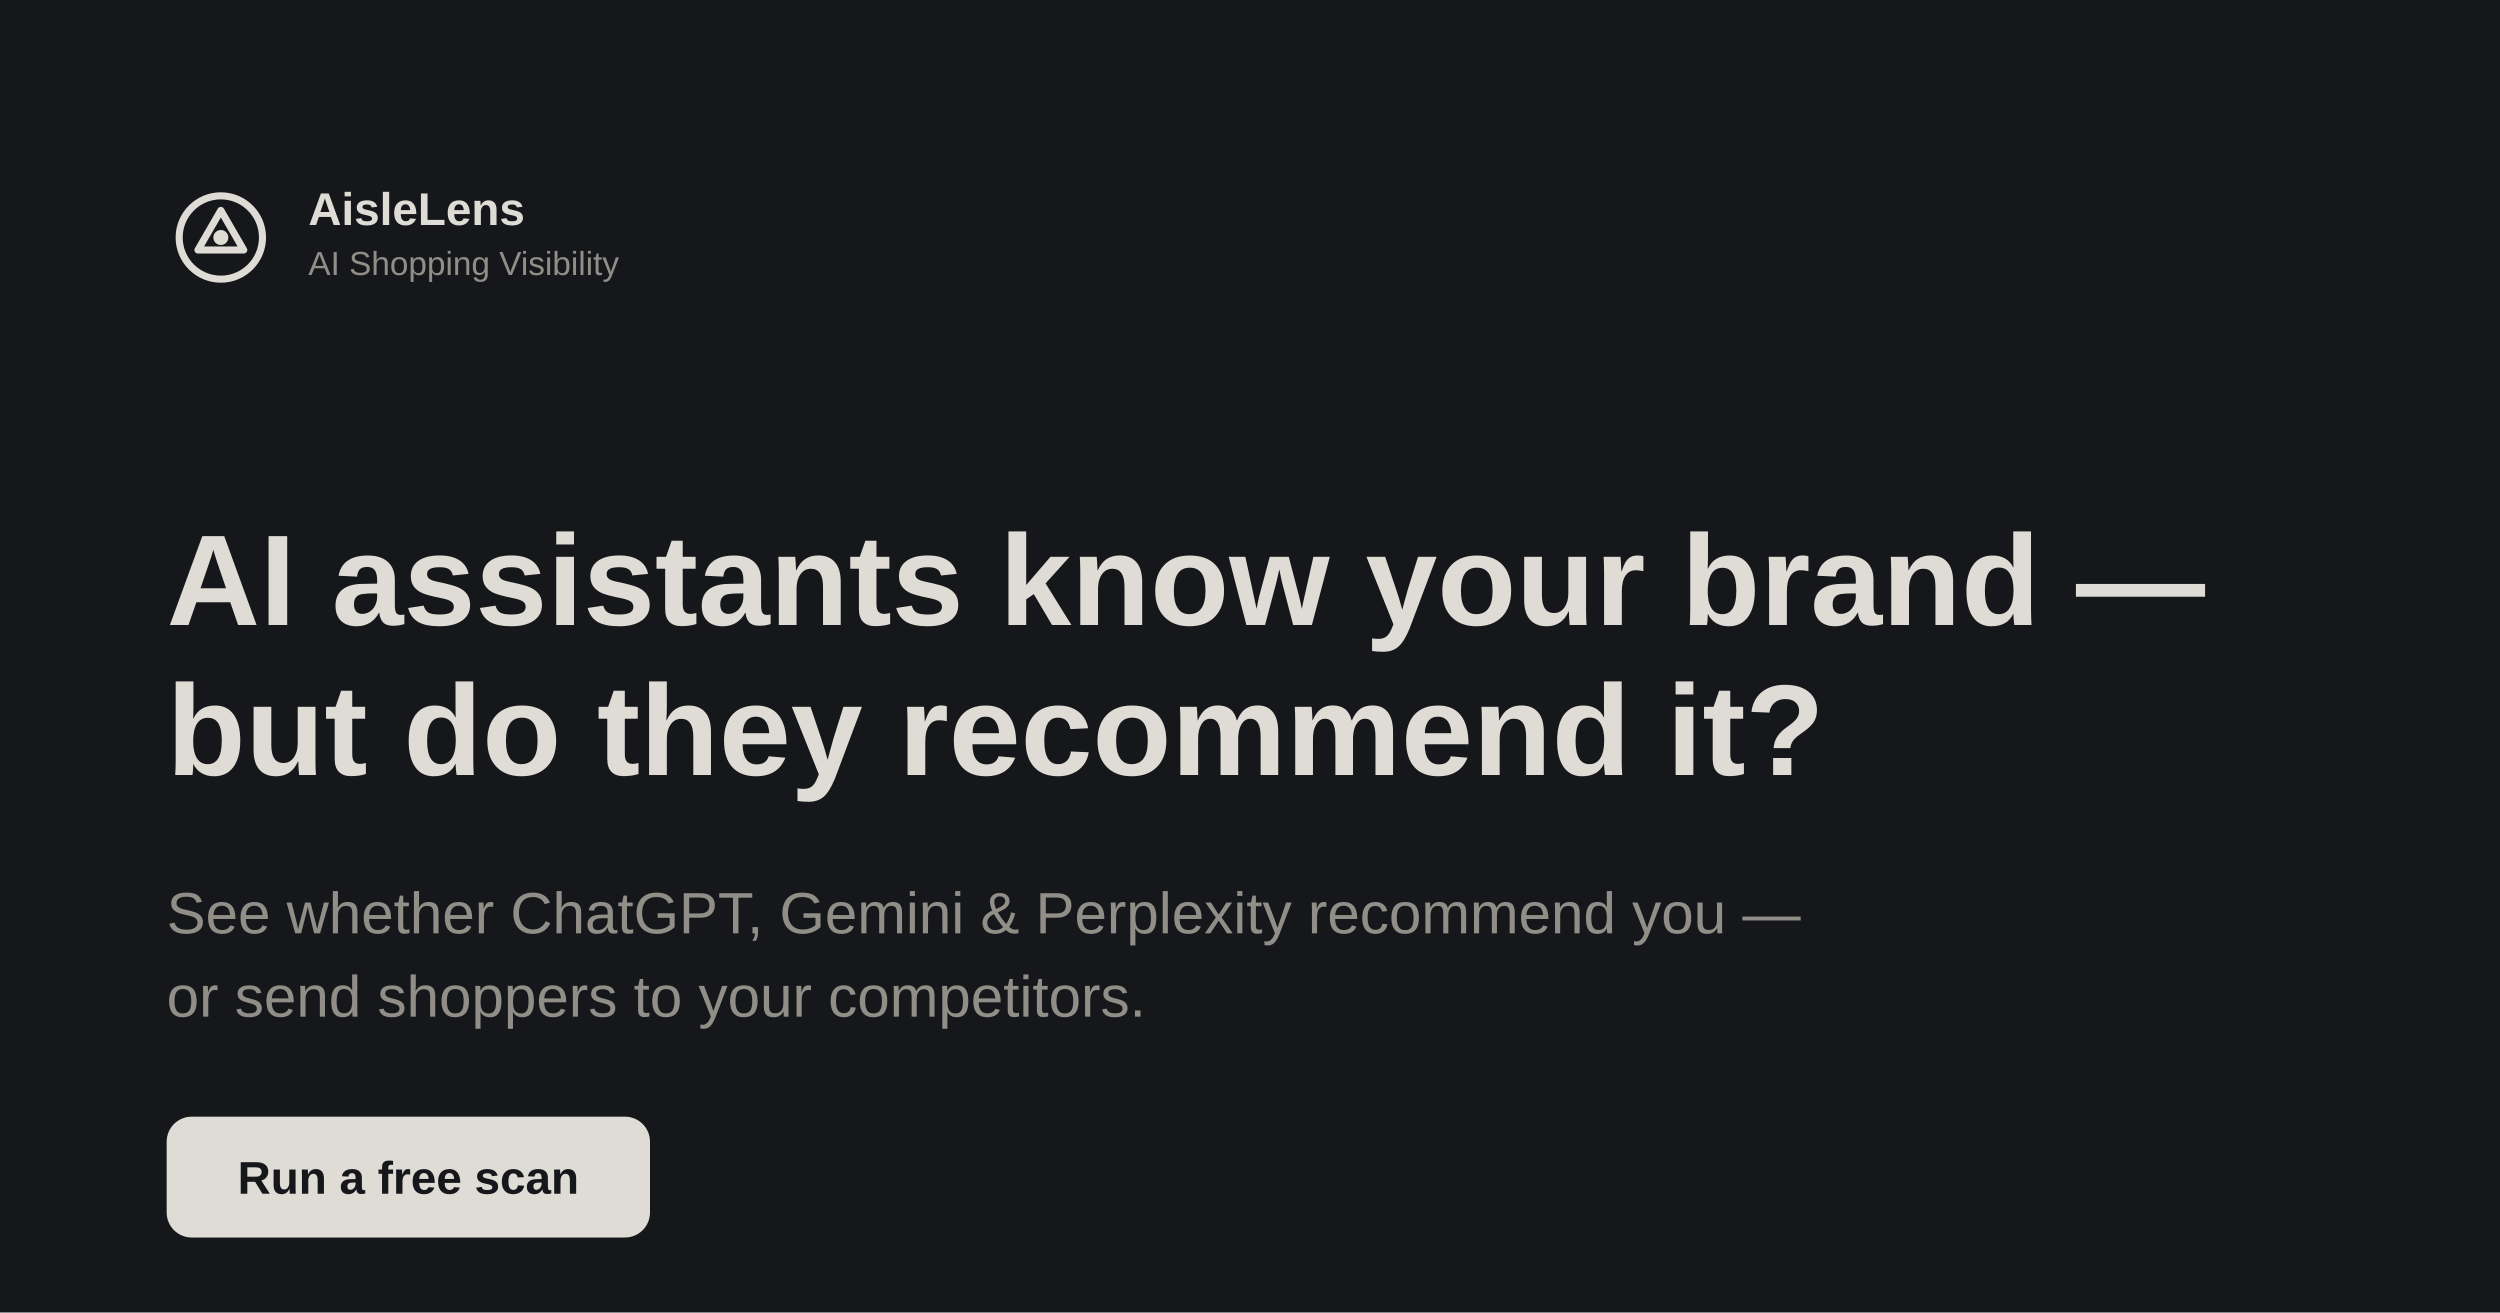
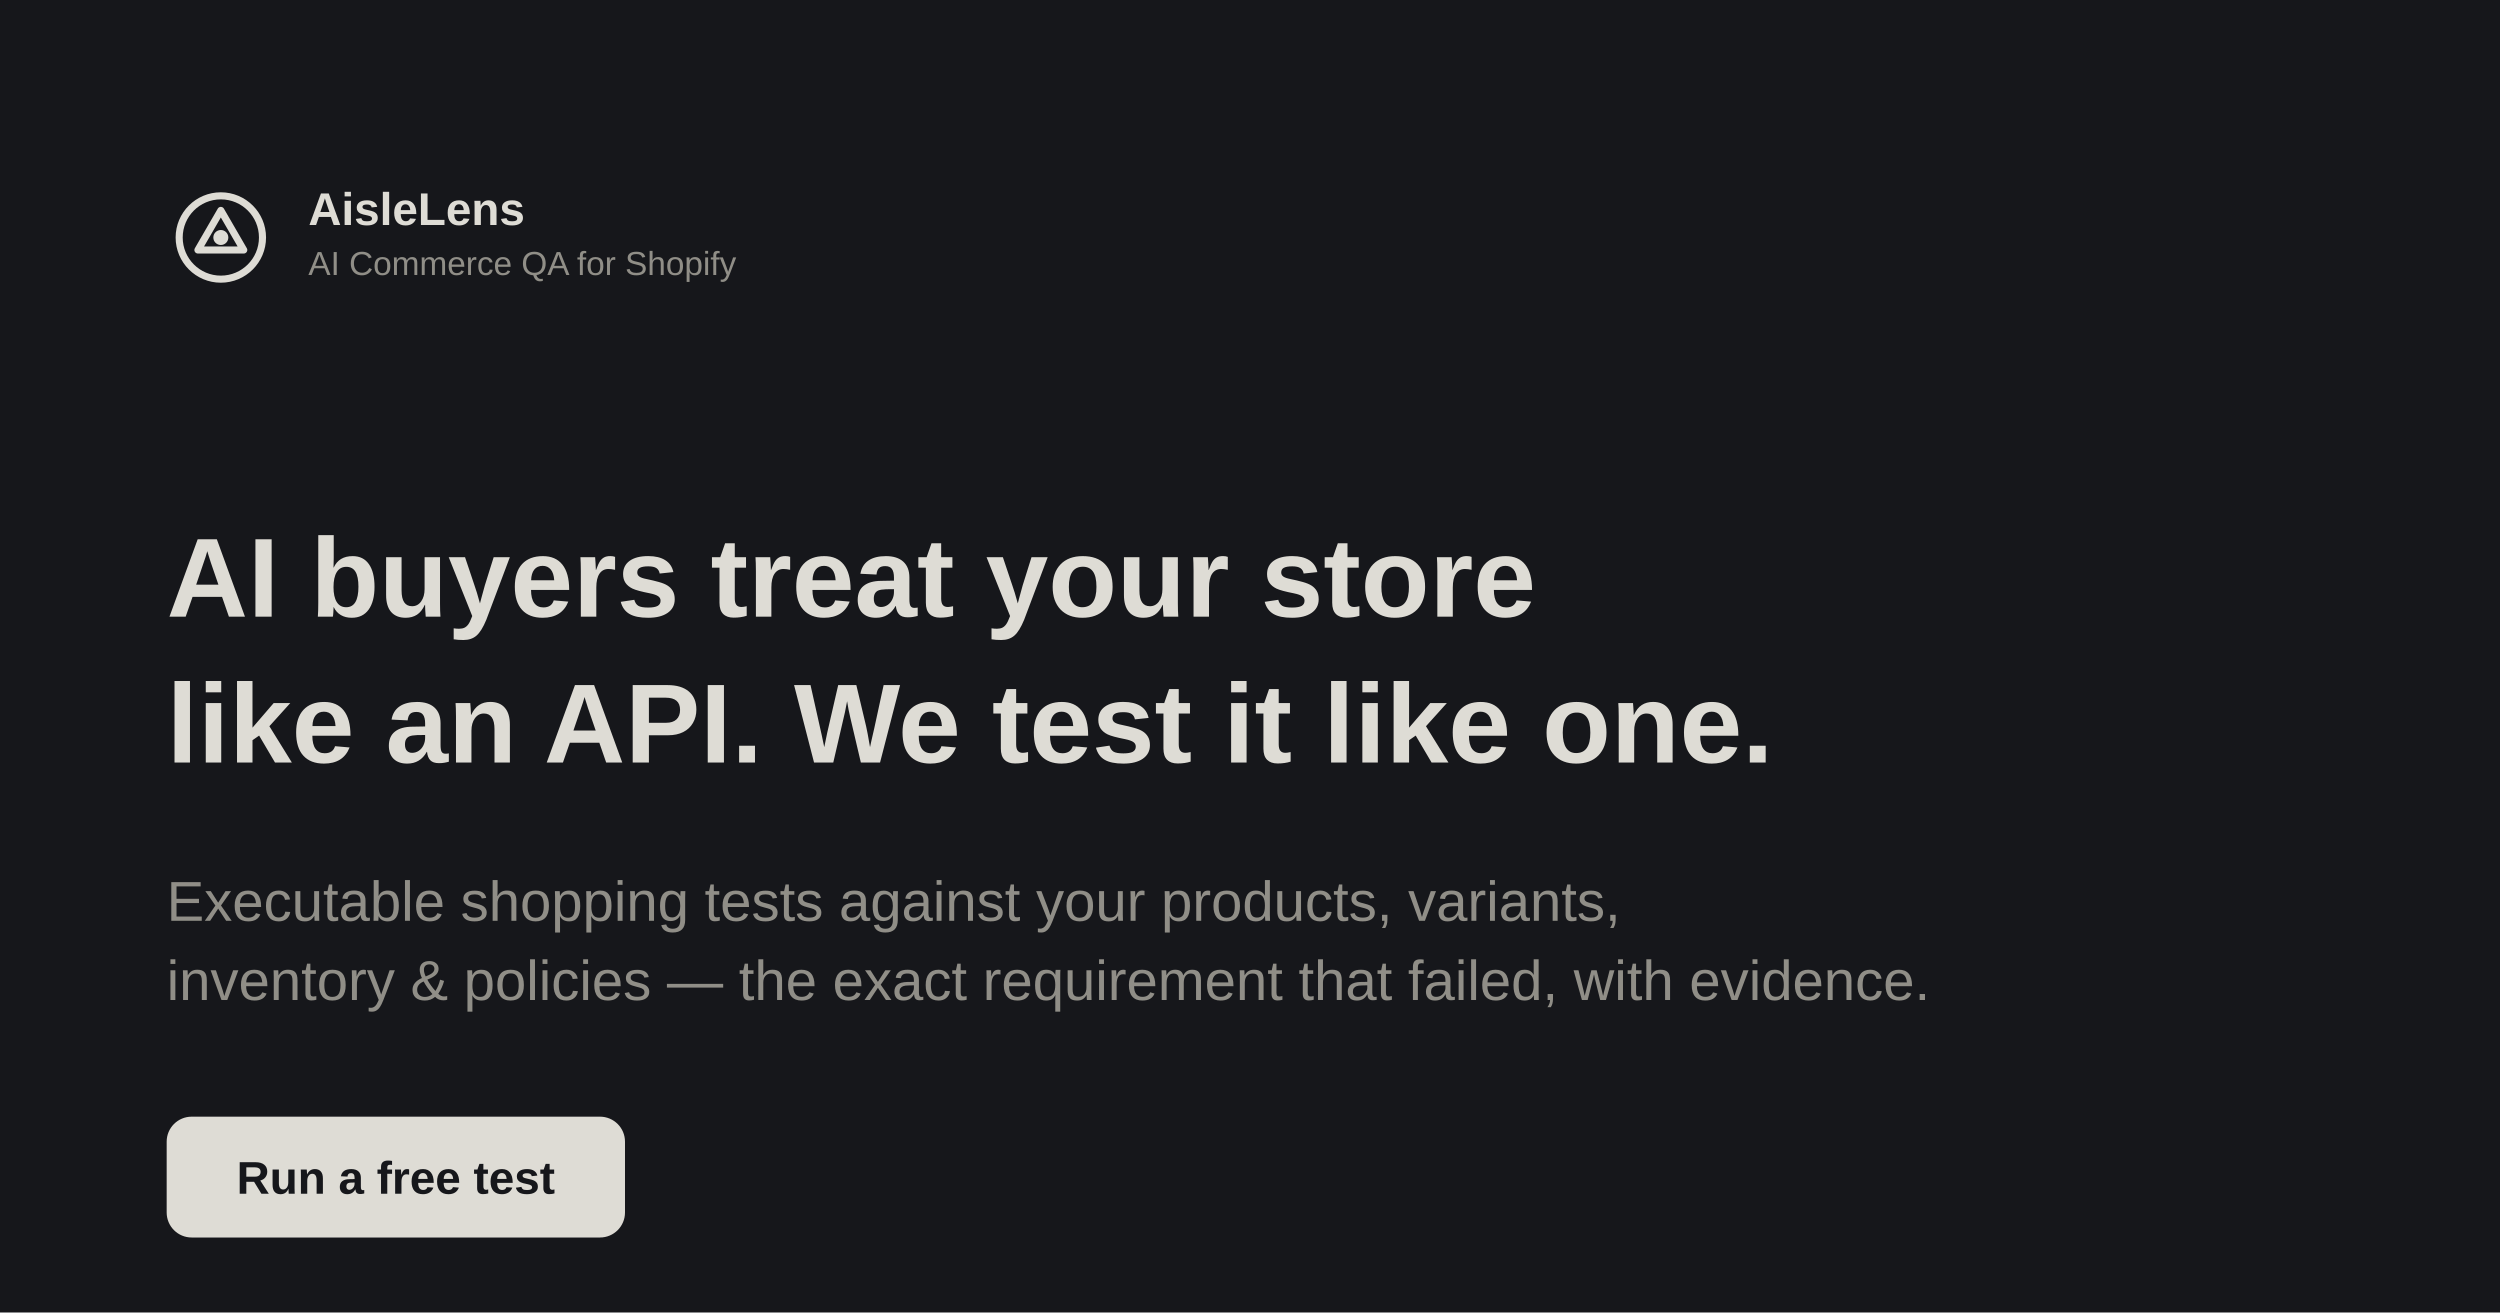
<svg xmlns="http://www.w3.org/2000/svg" width="1200" height="630" viewBox="0 0 1200 630">
  <rect width="1200" height="630" fill="#16171b" />
  <g transform="translate(80,86)">
    <g transform="translate(0,2)" fill="none" stroke="#dedcd5" stroke-width="3.4" stroke-linejoin="round" stroke-linecap="round">
      <circle cx="26" cy="26" r="20" />
      <path d="M26 13 L37 32 L15 32 Z" />
      <circle cx="26" cy="26" r="3.6" fill="#dedcd5" stroke="none" />
    </g>
    <text x="68" y="22" font-size="22" fill="#dedcd5" font-family="Arial, sans-serif" font-weight="bold">AisleLens</text>
-     <text x="68" y="46" font-size="16" fill="#908e87" font-family="Arial, sans-serif">AI Shopping Visibility</text>
+     <text x="68" y="46" font-size="16" fill="#908e87" font-family="Arial, sans-serif">AI Commerce QA for Shopify</text>
  </g>
-   <text x="80" y="300" font-size="62" fill="#dedcd5" font-family="Arial, sans-serif" font-weight="bold">AI assistants know your brand —</text>
-   <text x="80" y="372" font-size="62" fill="#dedcd5" font-family="Arial, sans-serif" font-weight="bold">but do they recommend it?</text>
-   <text x="80" y="448" font-size="28" fill="#908e87" font-family="Arial, sans-serif">See whether ChatGPT, Gemini &amp; Perplexity recommend you —</text>
-   <text x="80" y="488" font-size="28" fill="#908e87" font-family="Arial, sans-serif">or send shoppers to your competitors.</text>
+   <text x="80" y="296" font-size="54" fill="#dedcd5" font-family="Arial, sans-serif" font-weight="bold">AI buyers treat your store</text>
+   <text x="80" y="366" font-size="54" fill="#dedcd5" font-family="Arial, sans-serif" font-weight="bold">like an API. We test it like one.</text>
+   <text x="80" y="442" font-size="27" fill="#908e87" font-family="Arial, sans-serif">Executable shopping tests against your products, variants,</text>
+   <text x="80" y="480" font-size="27" fill="#908e87" font-family="Arial, sans-serif">inventory &amp; policies — the exact requirement that failed, with evidence.</text>
  <g transform="translate(80,536)">
-     <rect width="232" height="58" rx="12" fill="#dedcd5" />
-     <text x="116" y="37" font-size="22" fill="#16171b" text-anchor="middle" font-family="Arial, sans-serif" font-weight="bold">Run a free scan</text>
+     <rect width="220" height="58" rx="12" fill="#dedcd5" />
+     <text x="110" y="37" font-size="22" fill="#16171b" text-anchor="middle" font-family="Arial, sans-serif" font-weight="bold">Run a free test</text>
  </g>
</svg>
